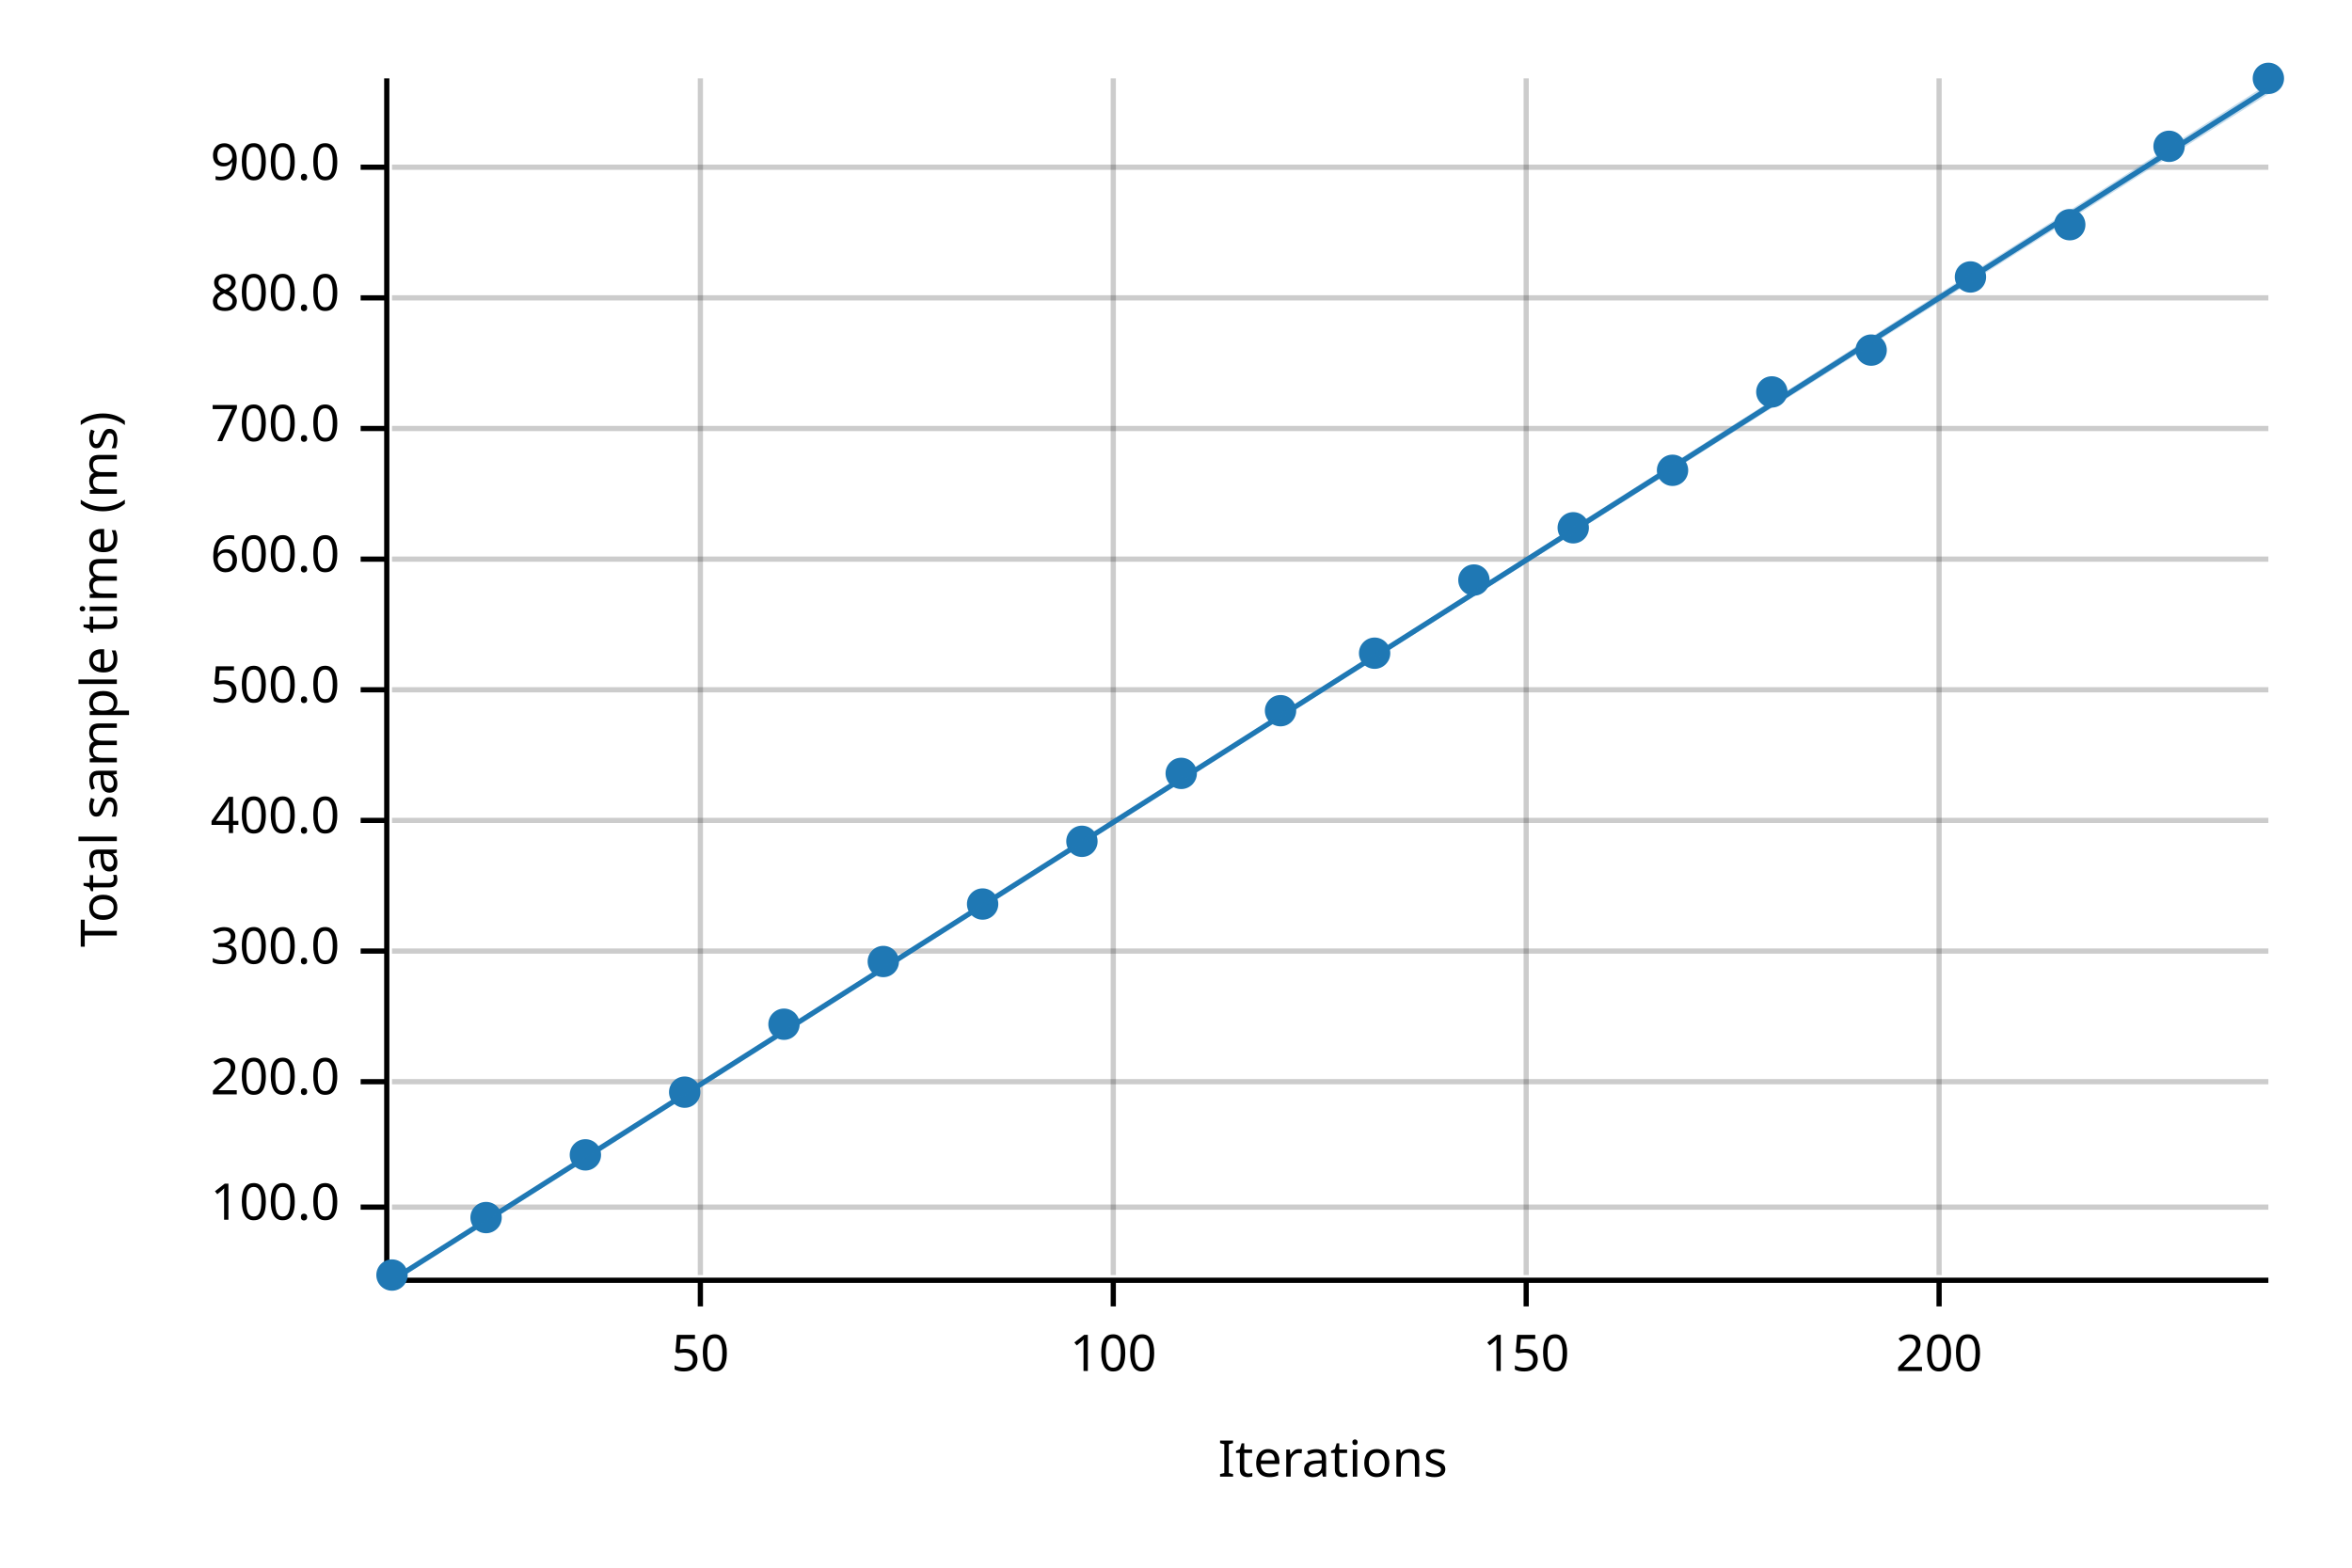
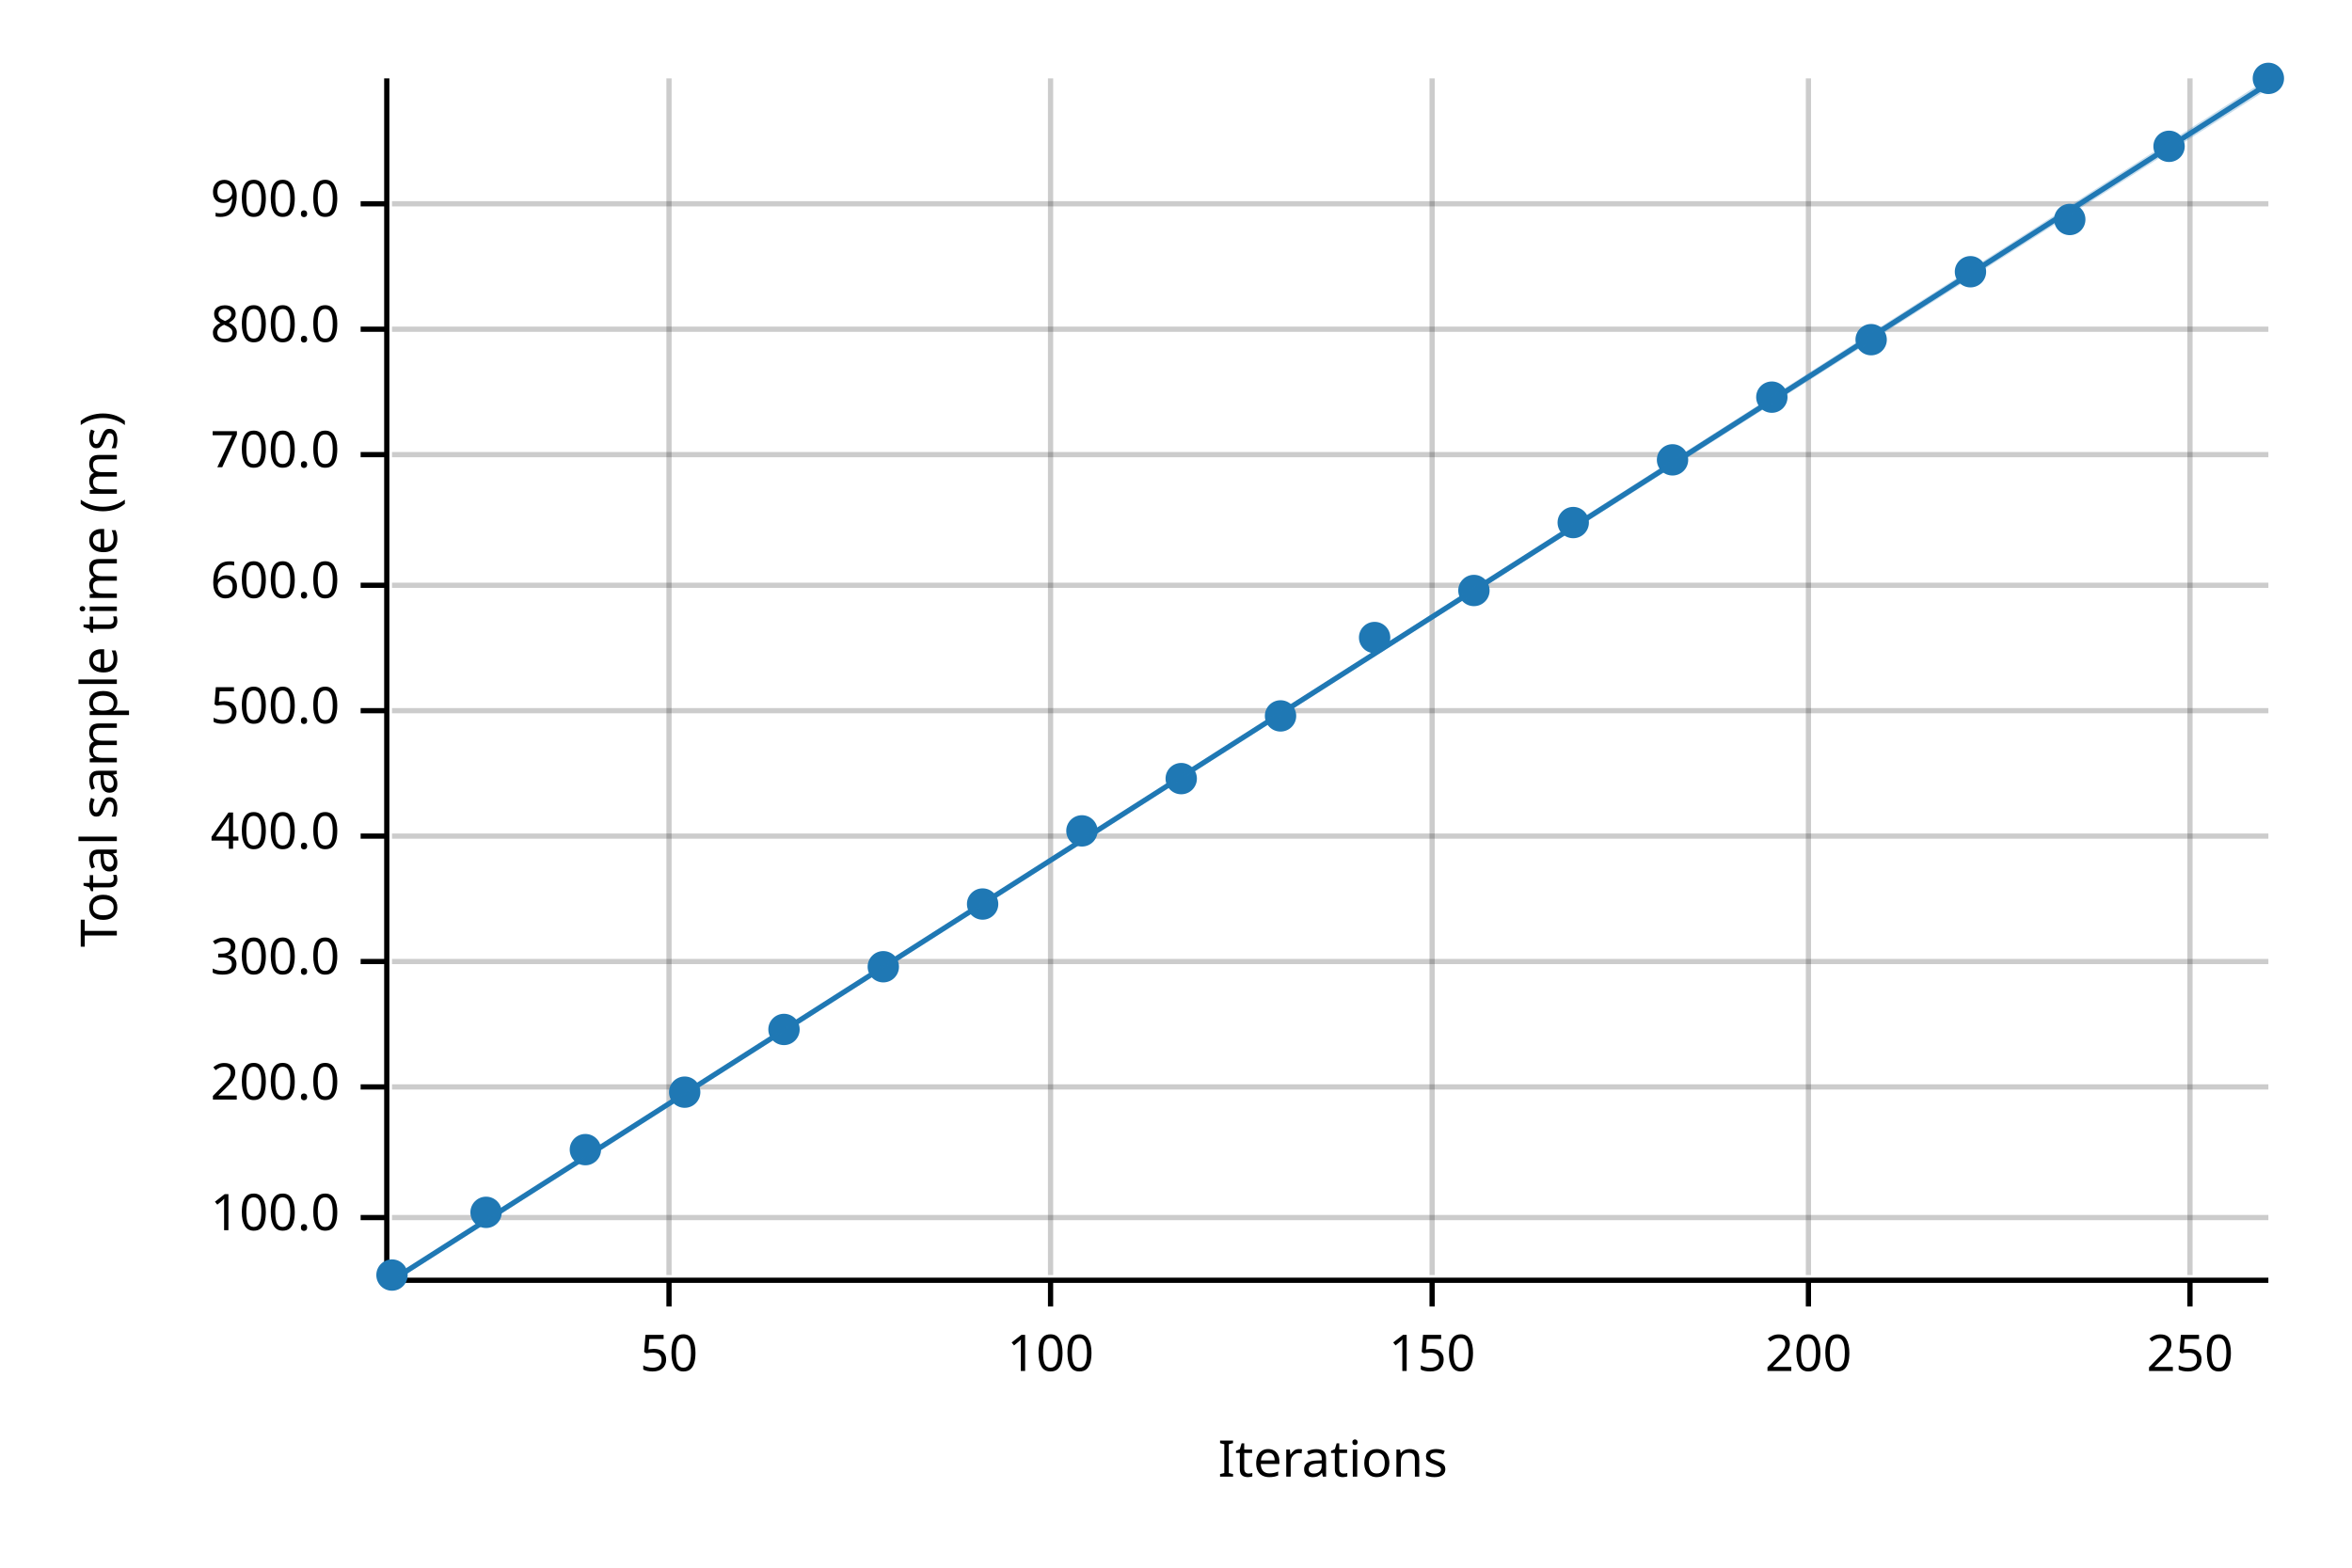
<svg xmlns="http://www.w3.org/2000/svg" width="450" height="300" viewBox="0 0 450 300">
  <text x="15" y="130" dy="0.76em" text-anchor="middle" font-family="sans-serif" font-size="9.677" opacity="1" fill="#000000" transform="rotate(270, 15, 130)">
Total sample time (ms)
</text>
  <text x="255" y="285" dy="-0.5ex" text-anchor="middle" font-family="sans-serif" font-size="9.677" opacity="1" fill="#000000">
Iterations
</text>
-   <line opacity="0.2" stroke="#000000" stroke-width="1" x1="134" y1="244" x2="134" y2="15" />
-   <line opacity="0.2" stroke="#000000" stroke-width="1" x1="213" y1="244" x2="213" y2="15" />
-   <line opacity="0.2" stroke="#000000" stroke-width="1" x1="292" y1="244" x2="292" y2="15" />
-   <line opacity="0.2" stroke="#000000" stroke-width="1" x1="371" y1="244" x2="371" y2="15" />
-   <line opacity="0.2" stroke="#000000" stroke-width="1" x1="75" y1="231" x2="434" y2="231" />
-   <line opacity="0.2" stroke="#000000" stroke-width="1" x1="75" y1="207" x2="434" y2="207" />
-   <line opacity="0.2" stroke="#000000" stroke-width="1" x1="75" y1="182" x2="434" y2="182" />
-   <line opacity="0.2" stroke="#000000" stroke-width="1" x1="75" y1="157" x2="434" y2="157" />
-   <line opacity="0.2" stroke="#000000" stroke-width="1" x1="75" y1="132" x2="434" y2="132" />
-   <line opacity="0.2" stroke="#000000" stroke-width="1" x1="75" y1="107" x2="434" y2="107" />
-   <line opacity="0.2" stroke="#000000" stroke-width="1" x1="75" y1="82" x2="434" y2="82" />
-   <line opacity="0.2" stroke="#000000" stroke-width="1" x1="75" y1="57" x2="434" y2="57" />
-   <line opacity="0.2" stroke="#000000" stroke-width="1" x1="75" y1="32" x2="434" y2="32" />
+   <line opacity="0.2" stroke="#000000" stroke-width="1" x1="128" y1="244" x2="128" y2="15" />
+   <line opacity="0.2" stroke="#000000" stroke-width="1" x1="201" y1="244" x2="201" y2="15" />
+   <line opacity="0.2" stroke="#000000" stroke-width="1" x1="274" y1="244" x2="274" y2="15" />
+   <line opacity="0.2" stroke="#000000" stroke-width="1" x1="346" y1="244" x2="346" y2="15" />
+   <line opacity="0.2" stroke="#000000" stroke-width="1" x1="419" y1="244" x2="419" y2="15" />
+   <line opacity="0.2" stroke="#000000" stroke-width="1" x1="75" y1="233" x2="434" y2="233" />
+   <line opacity="0.2" stroke="#000000" stroke-width="1" x1="75" y1="208" x2="434" y2="208" />
+   <line opacity="0.2" stroke="#000000" stroke-width="1" x1="75" y1="184" x2="434" y2="184" />
+   <line opacity="0.2" stroke="#000000" stroke-width="1" x1="75" y1="160" x2="434" y2="160" />
+   <line opacity="0.2" stroke="#000000" stroke-width="1" x1="75" y1="136" x2="434" y2="136" />
+   <line opacity="0.2" stroke="#000000" stroke-width="1" x1="75" y1="112" x2="434" y2="112" />
+   <line opacity="0.2" stroke="#000000" stroke-width="1" x1="75" y1="87" x2="434" y2="87" />
+   <line opacity="0.2" stroke="#000000" stroke-width="1" x1="75" y1="63" x2="434" y2="63" />
+   <line opacity="0.2" stroke="#000000" stroke-width="1" x1="75" y1="39" x2="434" y2="39" />
  <polyline fill="none" opacity="1" stroke="#000000" stroke-width="1" points="74,15 74,244 " />
-   <text x="65" y="231" dy="0.5ex" text-anchor="end" font-family="sans-serif" font-size="9.677" opacity="1" fill="#000000">
+   <text x="65" y="233" dy="0.5ex" text-anchor="end" font-family="sans-serif" font-size="9.677" opacity="1" fill="#000000">
100.0
</text>
-   <polyline fill="none" opacity="1" stroke="#000000" stroke-width="1" points="69,231 74,231 " />
-   <text x="65" y="207" dy="0.5ex" text-anchor="end" font-family="sans-serif" font-size="9.677" opacity="1" fill="#000000">
+   <polyline fill="none" opacity="1" stroke="#000000" stroke-width="1" points="69,233 74,233 " />
+   <text x="65" y="208" dy="0.5ex" text-anchor="end" font-family="sans-serif" font-size="9.677" opacity="1" fill="#000000">
200.0
</text>
-   <polyline fill="none" opacity="1" stroke="#000000" stroke-width="1" points="69,207 74,207 " />
-   <text x="65" y="182" dy="0.5ex" text-anchor="end" font-family="sans-serif" font-size="9.677" opacity="1" fill="#000000">
+   <polyline fill="none" opacity="1" stroke="#000000" stroke-width="1" points="69,208 74,208 " />
+   <text x="65" y="184" dy="0.5ex" text-anchor="end" font-family="sans-serif" font-size="9.677" opacity="1" fill="#000000">
300.0
</text>
-   <polyline fill="none" opacity="1" stroke="#000000" stroke-width="1" points="69,182 74,182 " />
-   <text x="65" y="157" dy="0.5ex" text-anchor="end" font-family="sans-serif" font-size="9.677" opacity="1" fill="#000000">
+   <polyline fill="none" opacity="1" stroke="#000000" stroke-width="1" points="69,184 74,184 " />
+   <text x="65" y="160" dy="0.5ex" text-anchor="end" font-family="sans-serif" font-size="9.677" opacity="1" fill="#000000">
400.0
</text>
-   <polyline fill="none" opacity="1" stroke="#000000" stroke-width="1" points="69,157 74,157 " />
-   <text x="65" y="132" dy="0.5ex" text-anchor="end" font-family="sans-serif" font-size="9.677" opacity="1" fill="#000000">
+   <polyline fill="none" opacity="1" stroke="#000000" stroke-width="1" points="69,160 74,160 " />
+   <text x="65" y="136" dy="0.5ex" text-anchor="end" font-family="sans-serif" font-size="9.677" opacity="1" fill="#000000">
500.0
</text>
-   <polyline fill="none" opacity="1" stroke="#000000" stroke-width="1" points="69,132 74,132 " />
-   <text x="65" y="107" dy="0.5ex" text-anchor="end" font-family="sans-serif" font-size="9.677" opacity="1" fill="#000000">
+   <polyline fill="none" opacity="1" stroke="#000000" stroke-width="1" points="69,136 74,136 " />
+   <text x="65" y="112" dy="0.5ex" text-anchor="end" font-family="sans-serif" font-size="9.677" opacity="1" fill="#000000">
600.0
</text>
-   <polyline fill="none" opacity="1" stroke="#000000" stroke-width="1" points="69,107 74,107 " />
-   <text x="65" y="82" dy="0.5ex" text-anchor="end" font-family="sans-serif" font-size="9.677" opacity="1" fill="#000000">
+   <polyline fill="none" opacity="1" stroke="#000000" stroke-width="1" points="69,112 74,112 " />
+   <text x="65" y="87" dy="0.5ex" text-anchor="end" font-family="sans-serif" font-size="9.677" opacity="1" fill="#000000">
700.0
</text>
-   <polyline fill="none" opacity="1" stroke="#000000" stroke-width="1" points="69,82 74,82 " />
-   <text x="65" y="57" dy="0.5ex" text-anchor="end" font-family="sans-serif" font-size="9.677" opacity="1" fill="#000000">
+   <polyline fill="none" opacity="1" stroke="#000000" stroke-width="1" points="69,87 74,87 " />
+   <text x="65" y="63" dy="0.5ex" text-anchor="end" font-family="sans-serif" font-size="9.677" opacity="1" fill="#000000">
800.0
</text>
-   <polyline fill="none" opacity="1" stroke="#000000" stroke-width="1" points="69,57 74,57 " />
-   <text x="65" y="32" dy="0.5ex" text-anchor="end" font-family="sans-serif" font-size="9.677" opacity="1" fill="#000000">
+   <polyline fill="none" opacity="1" stroke="#000000" stroke-width="1" points="69,63 74,63 " />
+   <text x="65" y="39" dy="0.5ex" text-anchor="end" font-family="sans-serif" font-size="9.677" opacity="1" fill="#000000">
900.0
</text>
-   <polyline fill="none" opacity="1" stroke="#000000" stroke-width="1" points="69,32 74,32 " />
+   <polyline fill="none" opacity="1" stroke="#000000" stroke-width="1" points="69,39 74,39 " />
  <polyline fill="none" opacity="1" stroke="#000000" stroke-width="1" points="75,245 434,245 " />
-   <text x="134" y="255" dy="0.76em" text-anchor="middle" font-family="sans-serif" font-size="9.677" opacity="1" fill="#000000">
+   <text x="128" y="255" dy="0.76em" text-anchor="middle" font-family="sans-serif" font-size="9.677" opacity="1" fill="#000000">
50
</text>
-   <polyline fill="none" opacity="1" stroke="#000000" stroke-width="1" points="134,245 134,250 " />
-   <text x="213" y="255" dy="0.76em" text-anchor="middle" font-family="sans-serif" font-size="9.677" opacity="1" fill="#000000">
+   <polyline fill="none" opacity="1" stroke="#000000" stroke-width="1" points="128,245 128,250 " />
+   <text x="201" y="255" dy="0.76em" text-anchor="middle" font-family="sans-serif" font-size="9.677" opacity="1" fill="#000000">
100
</text>
-   <polyline fill="none" opacity="1" stroke="#000000" stroke-width="1" points="213,245 213,250 " />
-   <text x="292" y="255" dy="0.76em" text-anchor="middle" font-family="sans-serif" font-size="9.677" opacity="1" fill="#000000">
+   <polyline fill="none" opacity="1" stroke="#000000" stroke-width="1" points="201,245 201,250 " />
+   <text x="274" y="255" dy="0.76em" text-anchor="middle" font-family="sans-serif" font-size="9.677" opacity="1" fill="#000000">
150
</text>
-   <polyline fill="none" opacity="1" stroke="#000000" stroke-width="1" points="292,245 292,250 " />
-   <text x="371" y="255" dy="0.76em" text-anchor="middle" font-family="sans-serif" font-size="9.677" opacity="1" fill="#000000">
+   <polyline fill="none" opacity="1" stroke="#000000" stroke-width="1" points="274,245 274,250 " />
+   <text x="346" y="255" dy="0.76em" text-anchor="middle" font-family="sans-serif" font-size="9.677" opacity="1" fill="#000000">
200
</text>
-   <polyline fill="none" opacity="1" stroke="#000000" stroke-width="1" points="371,245 371,250 " />
+   <polyline fill="none" opacity="1" stroke="#000000" stroke-width="1" points="346,245 346,250 " />
+   <text x="419" y="255" dy="0.76em" text-anchor="middle" font-family="sans-serif" font-size="9.677" opacity="1" fill="#000000">
+ 250
+ </text>
+   <polyline fill="none" opacity="1" stroke="#000000" stroke-width="1" points="419,245 419,250 " />
  <circle cx="75" cy="244" r="3" opacity="1" fill="#1F78B4" stroke="none" stroke-width="1" />
-   <circle cx="93" cy="233" r="3" opacity="1" fill="#1F78B4" stroke="none" stroke-width="1" />
-   <circle cx="112" cy="221" r="3" opacity="1" fill="#1F78B4" stroke="none" stroke-width="1" />
+   <circle cx="93" cy="232" r="3" opacity="1" fill="#1F78B4" stroke="none" stroke-width="1" />
+   <circle cx="112" cy="220" r="3" opacity="1" fill="#1F78B4" stroke="none" stroke-width="1" />
  <circle cx="131" cy="209" r="3" opacity="1" fill="#1F78B4" stroke="none" stroke-width="1" />
-   <circle cx="150" cy="196" r="3" opacity="1" fill="#1F78B4" stroke="none" stroke-width="1" />
-   <circle cx="169" cy="184" r="3" opacity="1" fill="#1F78B4" stroke="none" stroke-width="1" />
+   <circle cx="150" cy="197" r="3" opacity="1" fill="#1F78B4" stroke="none" stroke-width="1" />
+   <circle cx="169" cy="185" r="3" opacity="1" fill="#1F78B4" stroke="none" stroke-width="1" />
  <circle cx="188" cy="173" r="3" opacity="1" fill="#1F78B4" stroke="none" stroke-width="1" />
-   <circle cx="207" cy="161" r="3" opacity="1" fill="#1F78B4" stroke="none" stroke-width="1" />
-   <circle cx="226" cy="148" r="3" opacity="1" fill="#1F78B4" stroke="none" stroke-width="1" />
-   <circle cx="245" cy="136" r="3" opacity="1" fill="#1F78B4" stroke="none" stroke-width="1" />
-   <circle cx="263" cy="125" r="3" opacity="1" fill="#1F78B4" stroke="none" stroke-width="1" />
-   <circle cx="282" cy="111" r="3" opacity="1" fill="#1F78B4" stroke="none" stroke-width="1" />
-   <circle cx="301" cy="101" r="3" opacity="1" fill="#1F78B4" stroke="none" stroke-width="1" />
-   <circle cx="320" cy="90" r="3" opacity="1" fill="#1F78B4" stroke="none" stroke-width="1" />
-   <circle cx="339" cy="75" r="3" opacity="1" fill="#1F78B4" stroke="none" stroke-width="1" />
-   <circle cx="358" cy="67" r="3" opacity="1" fill="#1F78B4" stroke="none" stroke-width="1" />
-   <circle cx="377" cy="53" r="3" opacity="1" fill="#1F78B4" stroke="none" stroke-width="1" />
-   <circle cx="396" cy="43" r="3" opacity="1" fill="#1F78B4" stroke="none" stroke-width="1" />
+   <circle cx="207" cy="159" r="3" opacity="1" fill="#1F78B4" stroke="none" stroke-width="1" />
+   <circle cx="226" cy="149" r="3" opacity="1" fill="#1F78B4" stroke="none" stroke-width="1" />
+   <circle cx="245" cy="137" r="3" opacity="1" fill="#1F78B4" stroke="none" stroke-width="1" />
+   <circle cx="263" cy="122" r="3" opacity="1" fill="#1F78B4" stroke="none" stroke-width="1" />
+   <circle cx="282" cy="113" r="3" opacity="1" fill="#1F78B4" stroke="none" stroke-width="1" />
+   <circle cx="301" cy="100" r="3" opacity="1" fill="#1F78B4" stroke="none" stroke-width="1" />
+   <circle cx="320" cy="88" r="3" opacity="1" fill="#1F78B4" stroke="none" stroke-width="1" />
+   <circle cx="339" cy="76" r="3" opacity="1" fill="#1F78B4" stroke="none" stroke-width="1" />
+   <circle cx="358" cy="65" r="3" opacity="1" fill="#1F78B4" stroke="none" stroke-width="1" />
+   <circle cx="377" cy="52" r="3" opacity="1" fill="#1F78B4" stroke="none" stroke-width="1" />
+   <circle cx="396" cy="42" r="3" opacity="1" fill="#1F78B4" stroke="none" stroke-width="1" />
  <circle cx="415" cy="28" r="3" opacity="1" fill="#1F78B4" stroke="none" stroke-width="1" />
  <circle cx="434" cy="15" r="3" opacity="1" fill="#1F78B4" stroke="none" stroke-width="1" />
-   <polyline fill="none" opacity="1" stroke="#1F78B4" stroke-width="1" points="75,245 434,17 " />
-   <polygon opacity="0.25" fill="#1F78B4" points="75,245 434,18 434,16 " />
+   <polyline fill="none" opacity="1" stroke="#1F78B4" stroke-width="1" points="75,245 434,16 " />
+   <polygon opacity="0.25" fill="#1F78B4" points="75,245 434,17 434,15 " />
</svg>
